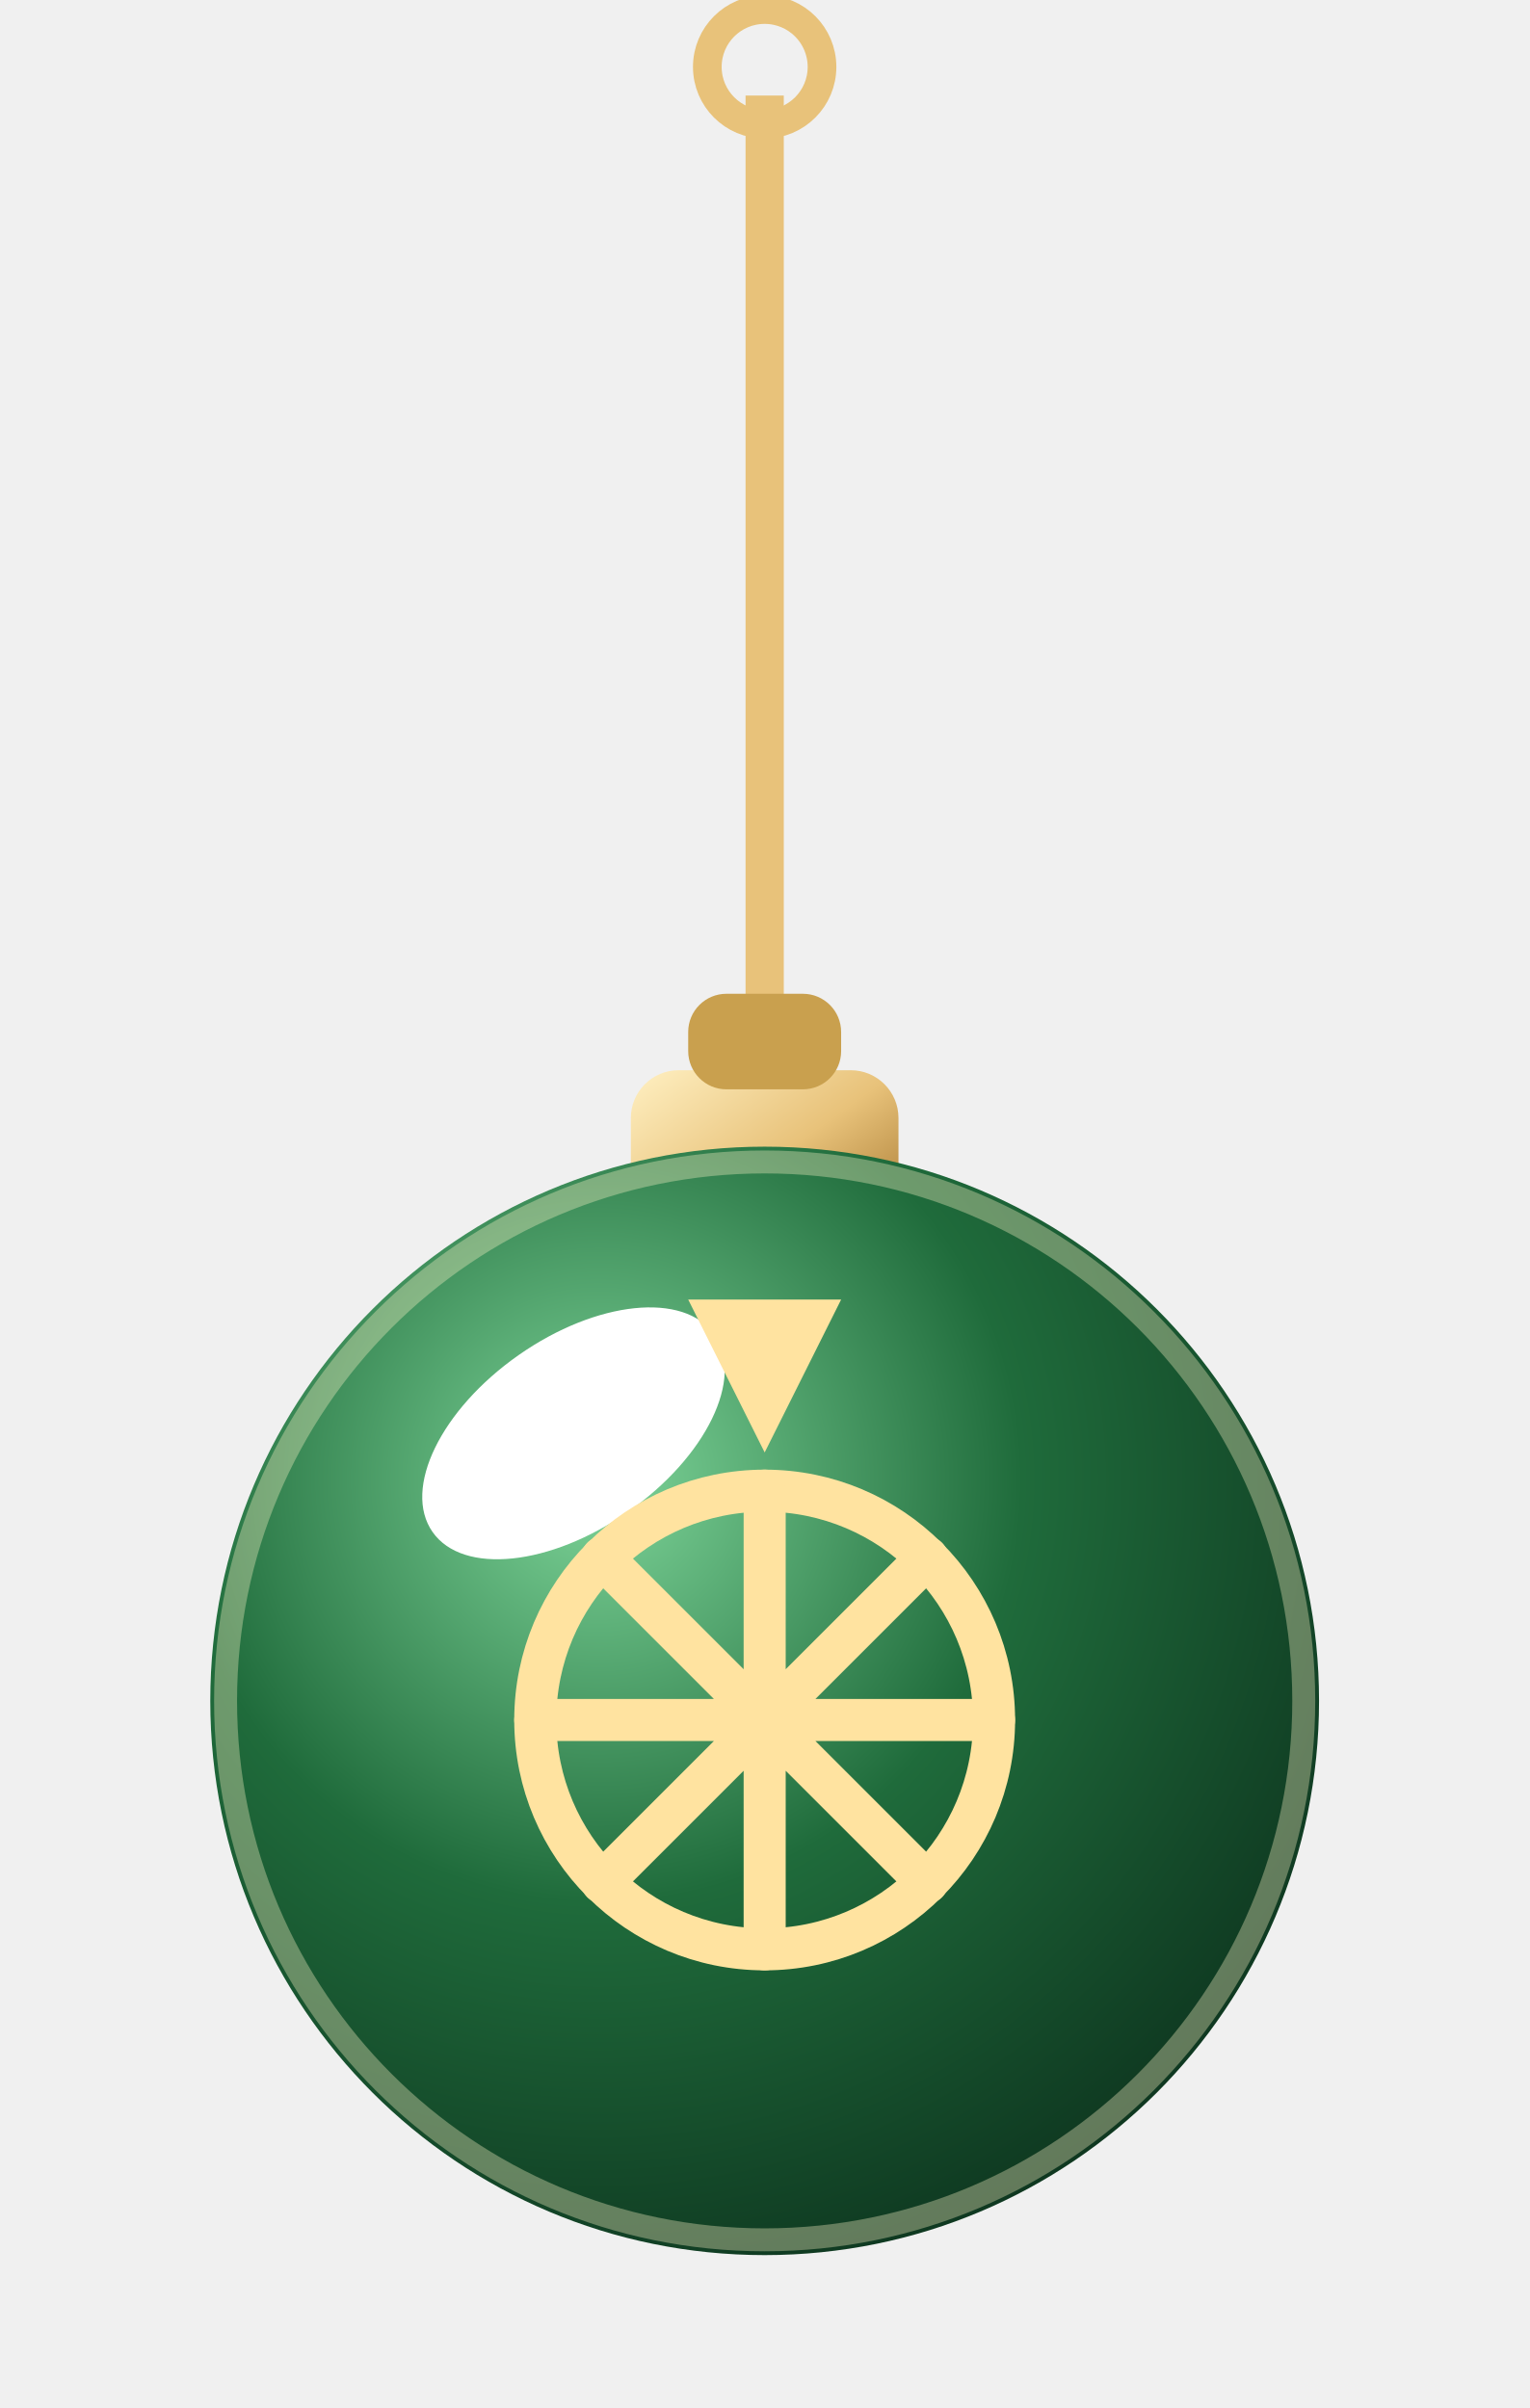
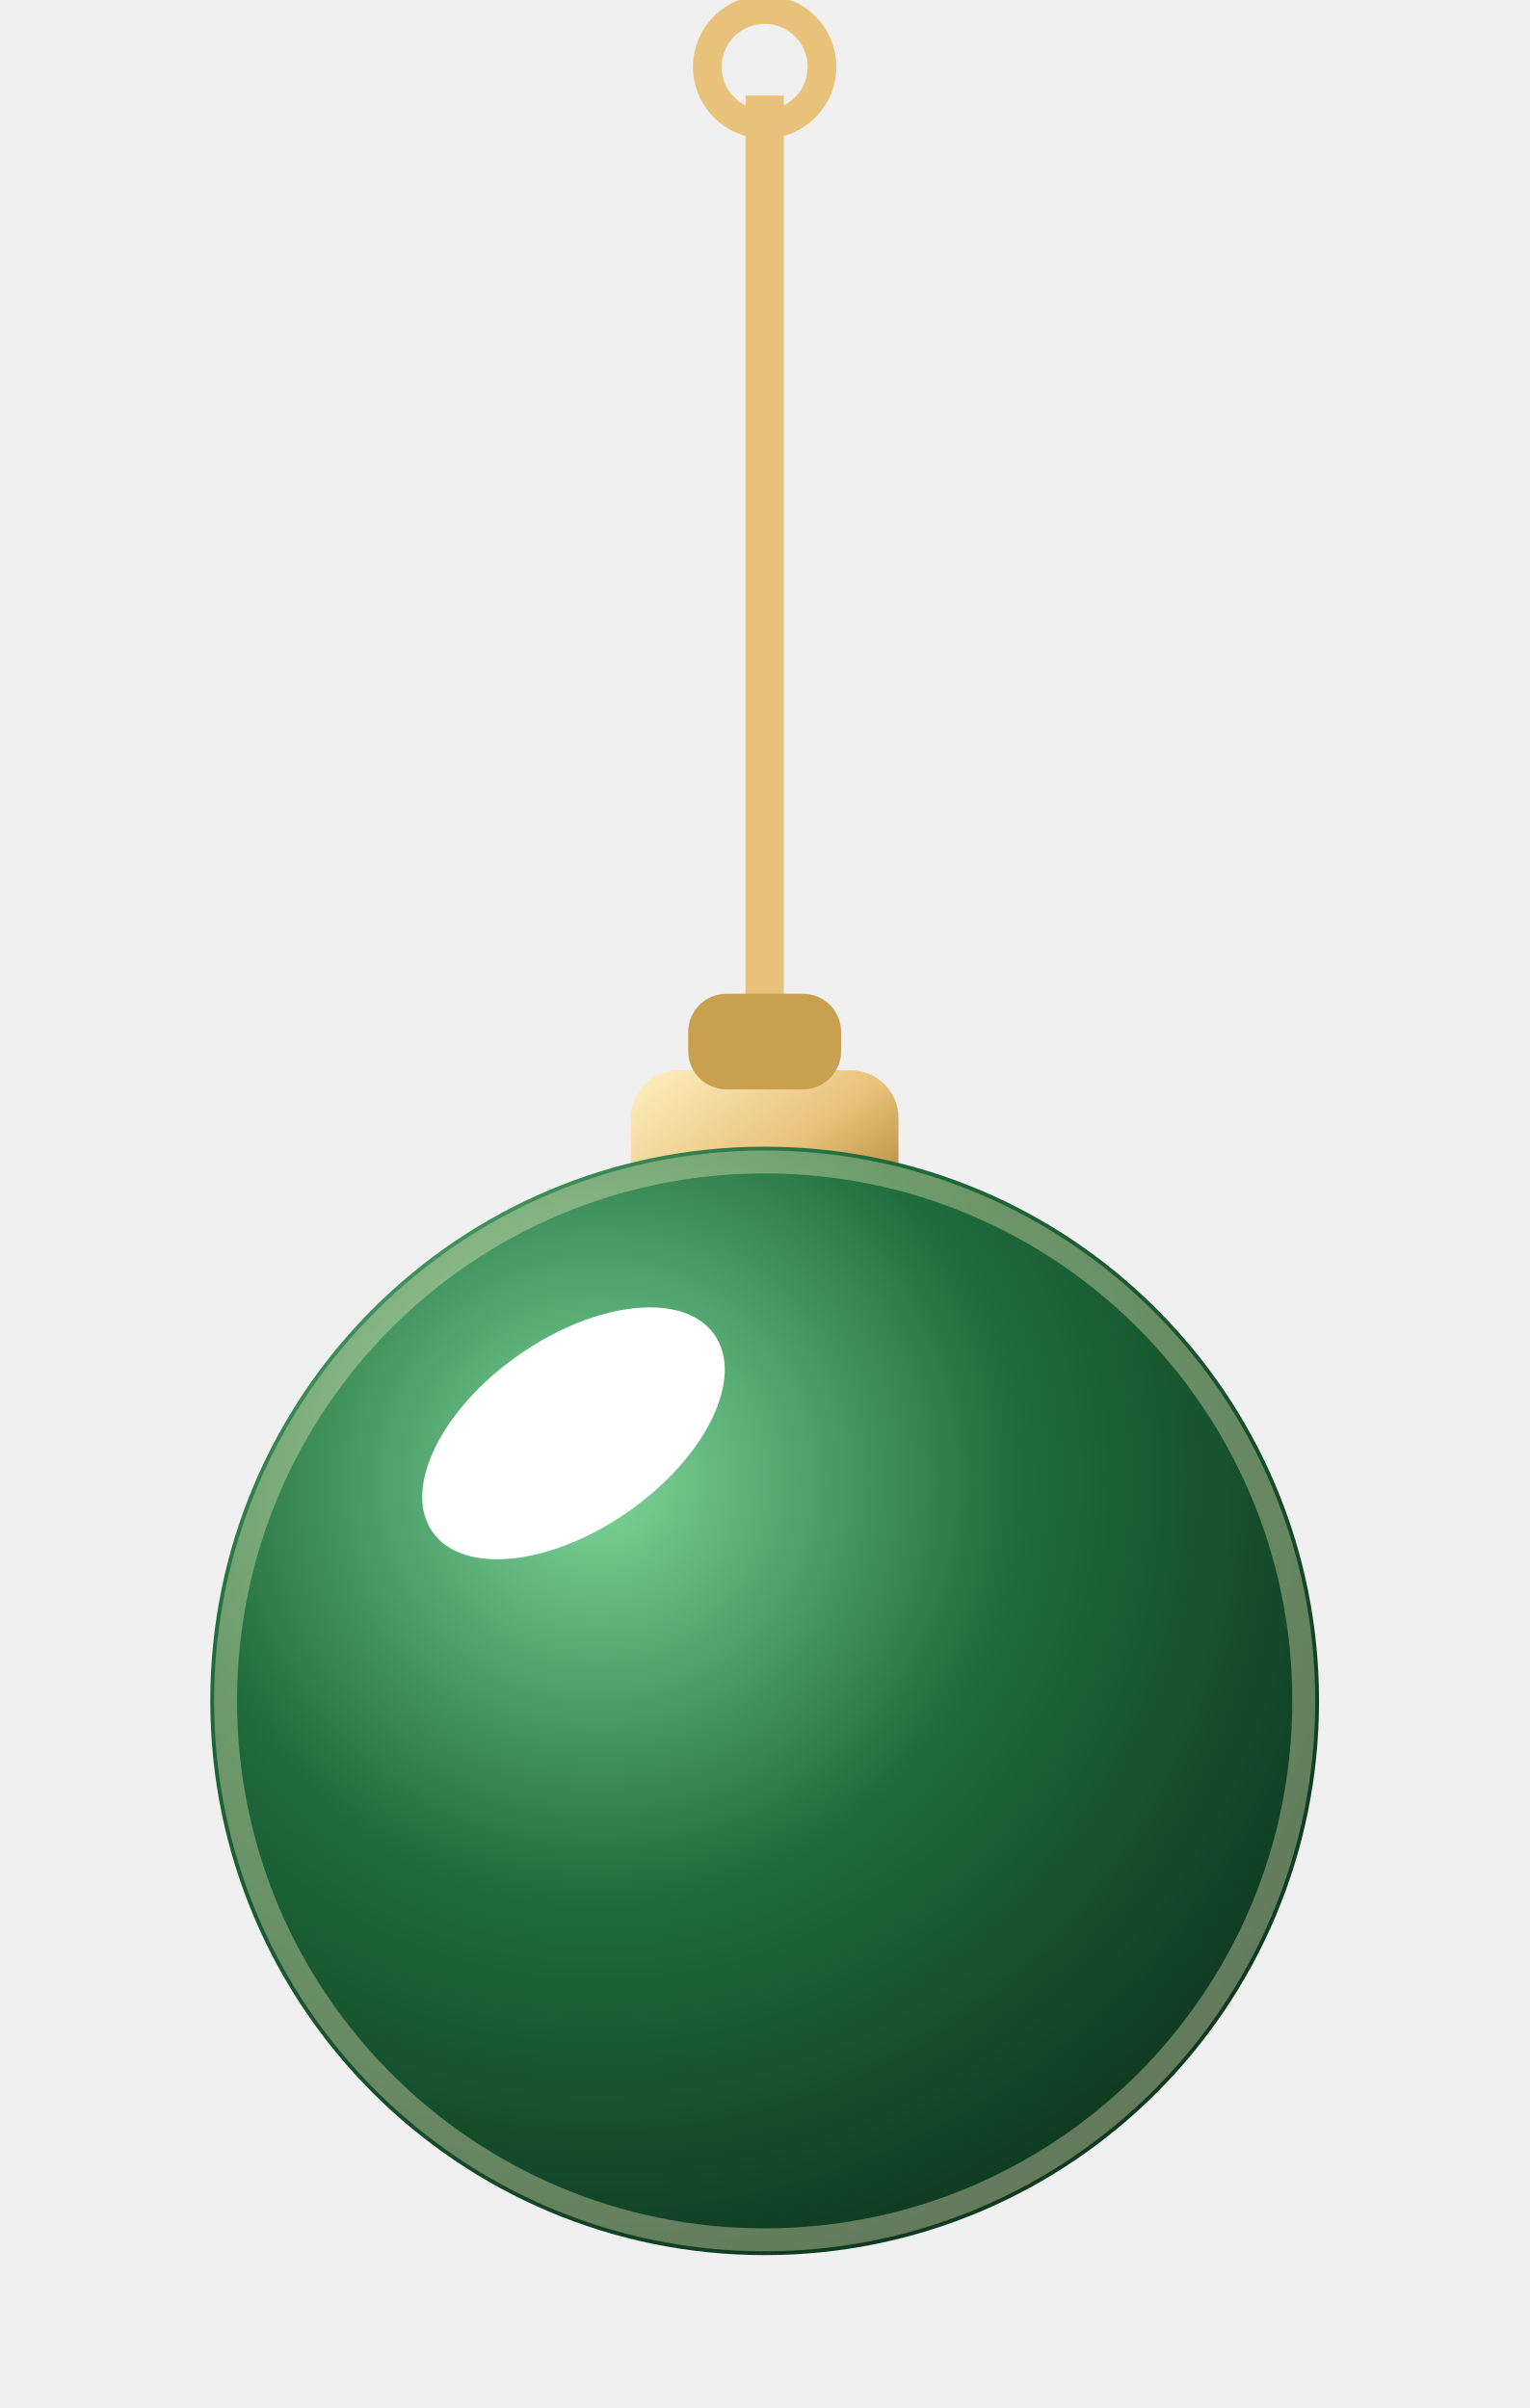
<svg xmlns="http://www.w3.org/2000/svg" width="80" height="126" viewBox="0 0 80 126">
  <defs>
    <radialGradient id="o" cx=".35" cy=".3" r=".85">
      <stop offset="0" stop-color="#7fd69a" />
      <stop offset=".45" stop-color="#1f6b3b" />
      <stop offset="1" stop-color="#0a2a19" />
    </radialGradient>
    <linearGradient id="gd" x1="0" y1="0" x2="1" y2="1">
      <stop offset="0" stop-color="#fff0c2" />
      <stop offset=".5" stop-color="#e8c27a" />
      <stop offset="1" stop-color="#9a6a22" />
    </linearGradient>
    <linearGradient id="sw" x1="0" y1="0" x2="1" y2="0">
      <stop offset="0" stop-color="#fff" stop-opacity="0" />
      <stop offset=".5" stop-color="#fff" stop-opacity=".6" />
      <stop offset="1" stop-color="#fff" stop-opacity="0" />
    </linearGradient>
    <clipPath id="c">
      <circle cx="40" cy="113" r="29" />
    </clipPath>
    <path id="st" d="M0-6L1.4-1.4L6 0L1.4 1.4L0 6L-1.4 1.4L-6 0L-1.4-1.4Z" />
  </defs>
  <g>
-     <animateTransform attributeName="transform" type="rotate" values="-4 40 0;4 40 0;-4 40 0" keyTimes="0;.5;1" calcMode="spline" keySplines=".45 0 .55 1;.45 0 .55 1" dur="4.2s" begin="-2.4s" repeatCount="indefinite" />
+     <animateTransform attributeName="transform" type="rotate" values="-3 40 0;3 40 0;-3 40 0" keyTimes="0;.5;1" calcMode="spline" keySplines=".45 0 .55 1;.45 0 .55 1" dur="4.2s" begin="-2.4s" repeatCount="indefinite" />
    <line x1="40" y1="5" x2="40" y2="59" stroke="#e8c27a" stroke-width="2" />
    <circle cx="40" cy="3.5" r="3" fill="none" stroke="#e8c27a" stroke-width="1.5" />
    <rect x="33" y="56" width="14" height="10" rx="2.5" fill="url(#gd)" />
    <rect x="36" y="52" width="8" height="5" rx="2" fill="#c9a04e" />
    <g transform="translate(0 -24)">
      <circle cx="40" cy="113" r="29" fill="url(#o)" />
      <g clip-path="url(#c)">
        <rect x="-40" y="73" width="22" height="80" fill="url(#sw)" transform="skewX(-18)">
          <animateTransform attributeName="transform" type="translate" values="0 0;150 0;150 0" keyTimes="0;.35;1" dur="5.2s" begin="-2.4s" repeatCount="indefinite" />
        </rect>
      </g>
      <ellipse cx="30" cy="99" rx="9" ry="5" fill="#fff" transform="rotate(-35 30 99)">
        <animate attributeName="opacity" values=".35;.95;.35" dur="3.4s" begin="-2.4s" repeatCount="indefinite" />
      </ellipse>
      <circle cx="40" cy="113" r="28.2" fill="none" stroke="#fff3c8" stroke-opacity=".35" stroke-width="1.2" />
-       <g fill="none" stroke="#ffe3a0" stroke-width="2.2" stroke-linecap="round" stroke-linejoin="round">
-         <circle cx="40" cy="114" r="12" />
-         <path d="M40 102V126M28 114H52M31.5 105.5L48.5 122.5M48.5 105.5L31.5 122.5" />
-       </g>
-       <path d="M40 100L36 92H44Z" fill="#ffe3a0" />
-       <circle cx="40" cy="114" r="2.6" fill="#ffe3a0" />
      <use href="#st" transform="translate(66 92) scale(1)" fill="#fff0c2" opacity="0">
        <animate attributeName="opacity" values="0;1;0" dur="2.8s" begin="-2.4s" repeatCount="indefinite" />
      </use>
      <use href="#st" transform="translate(16 128) scale(.7)" fill="#ffe3a0" opacity="0">
        <animate attributeName="opacity" values="0;1;0" dur="3.3s" begin="-3.8s" repeatCount="indefinite" />
      </use>
    </g>
  </g>
</svg>
